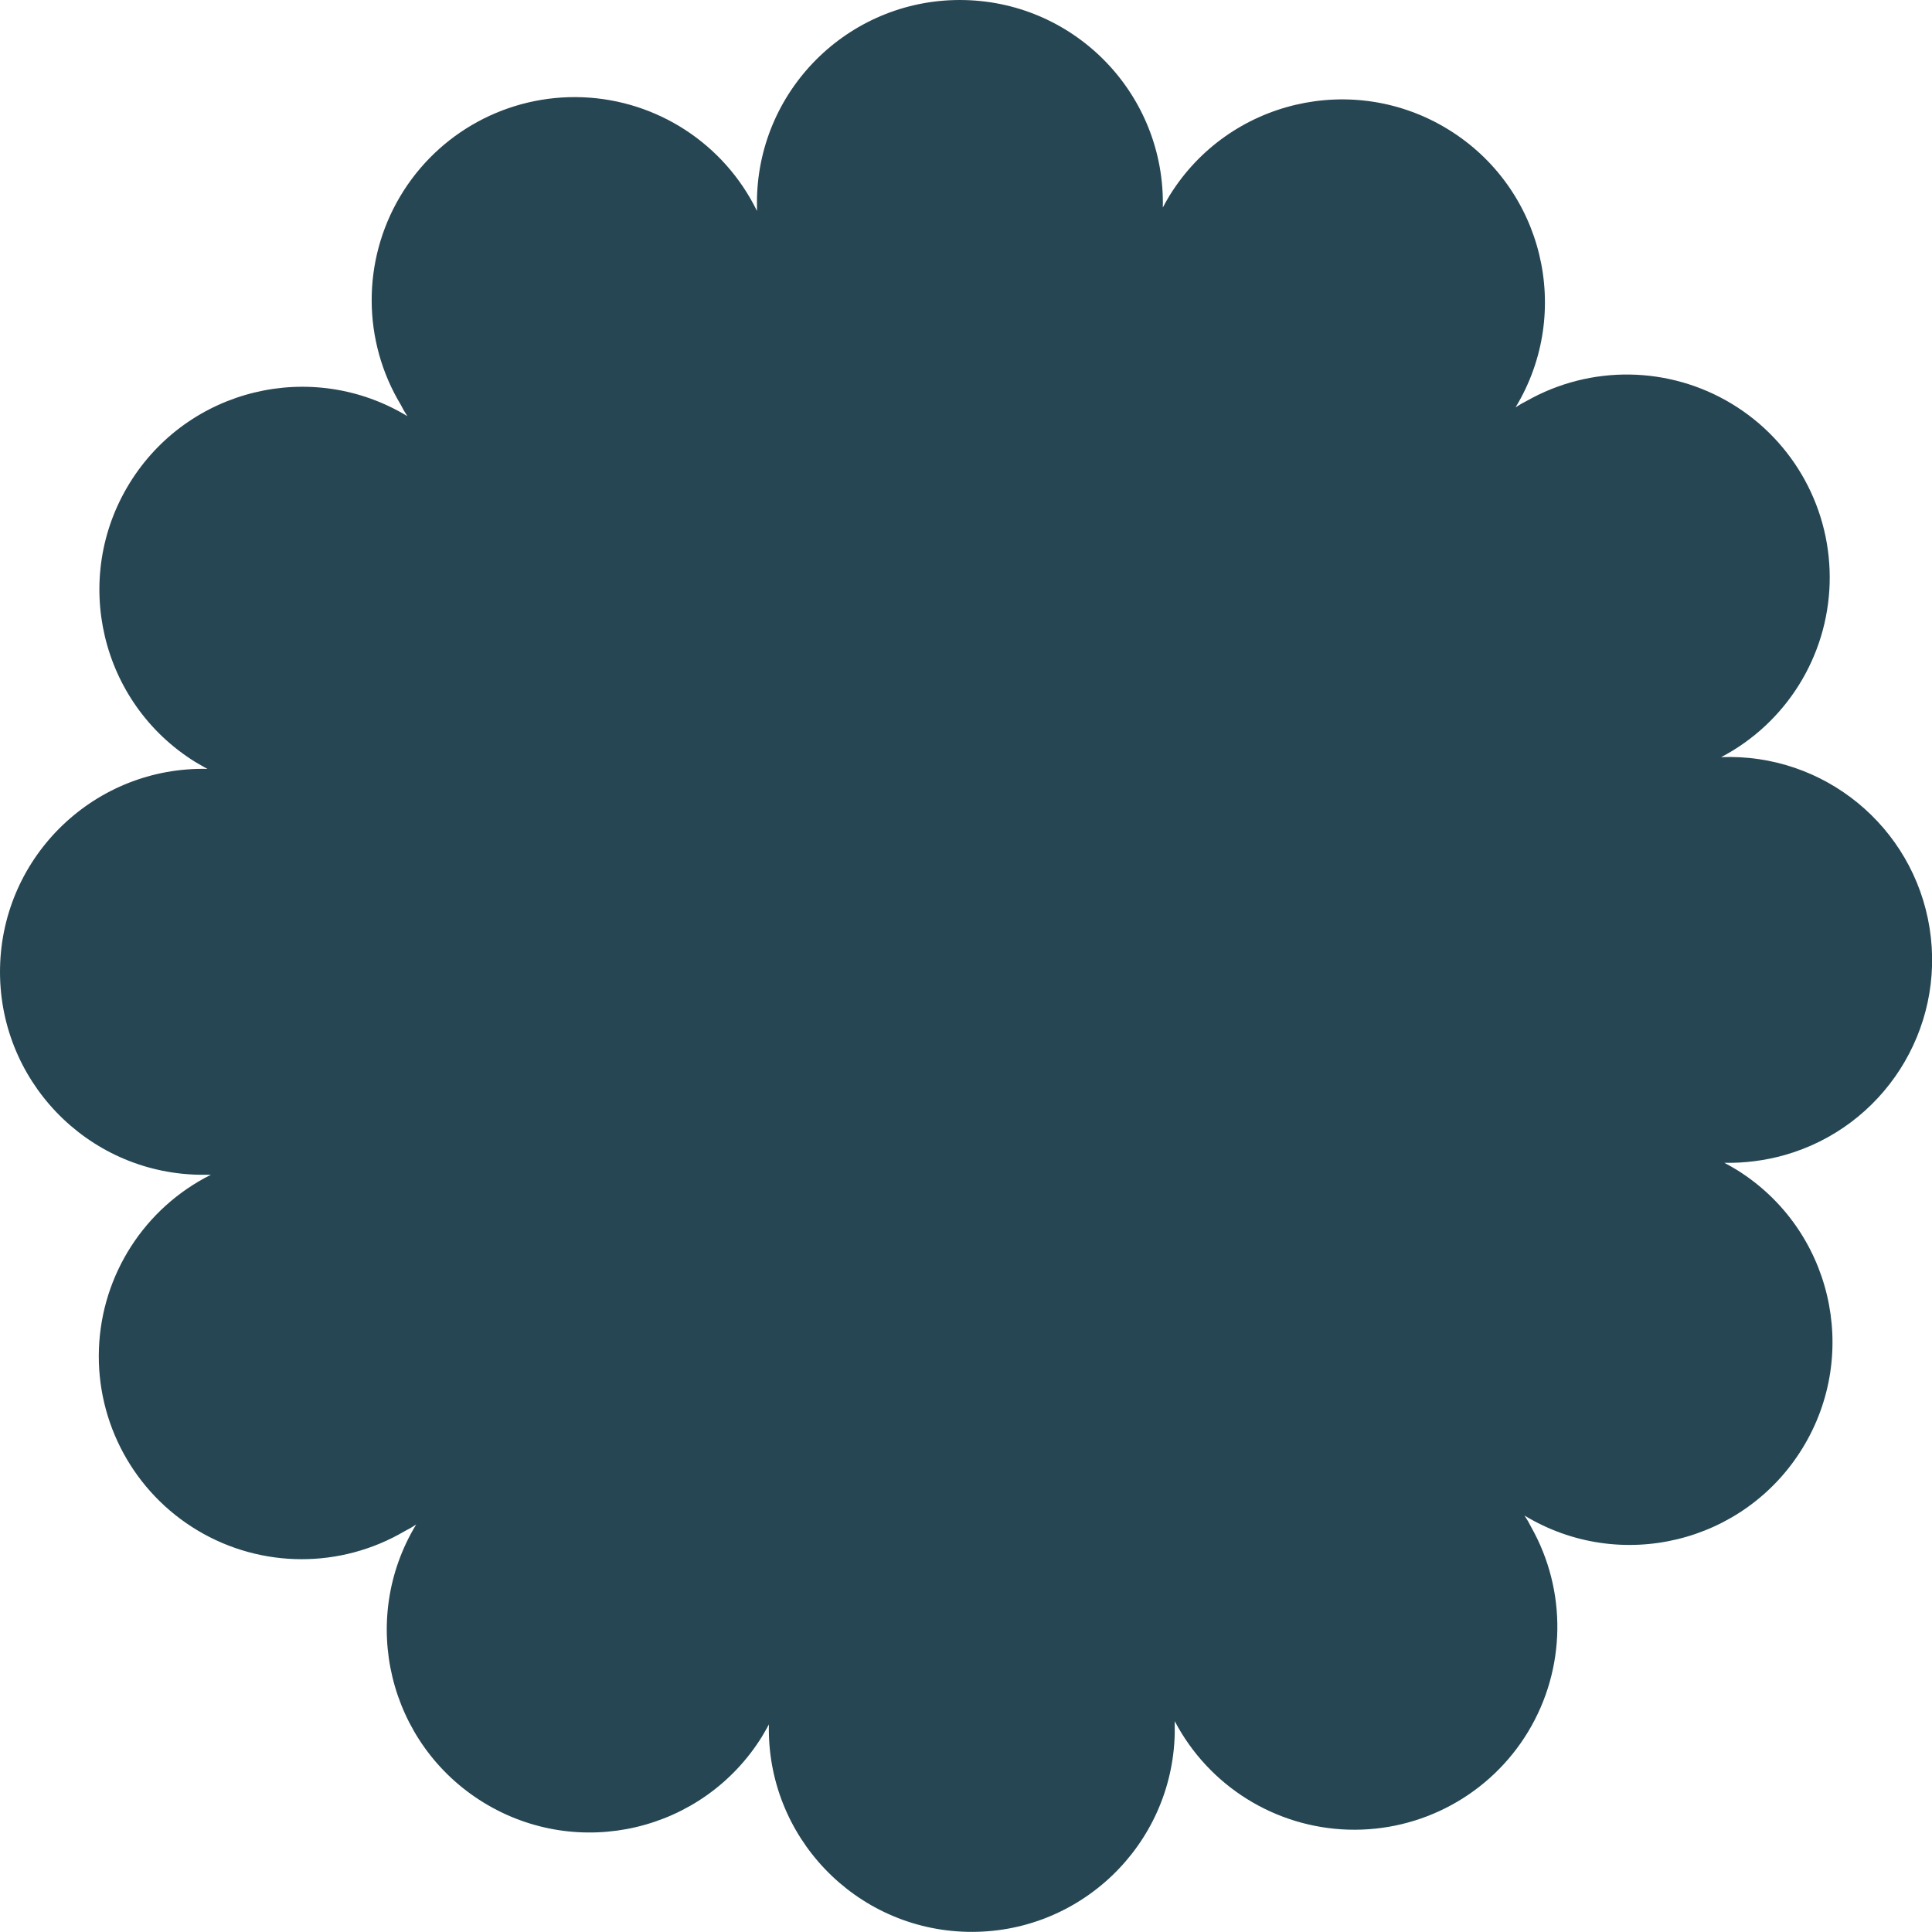
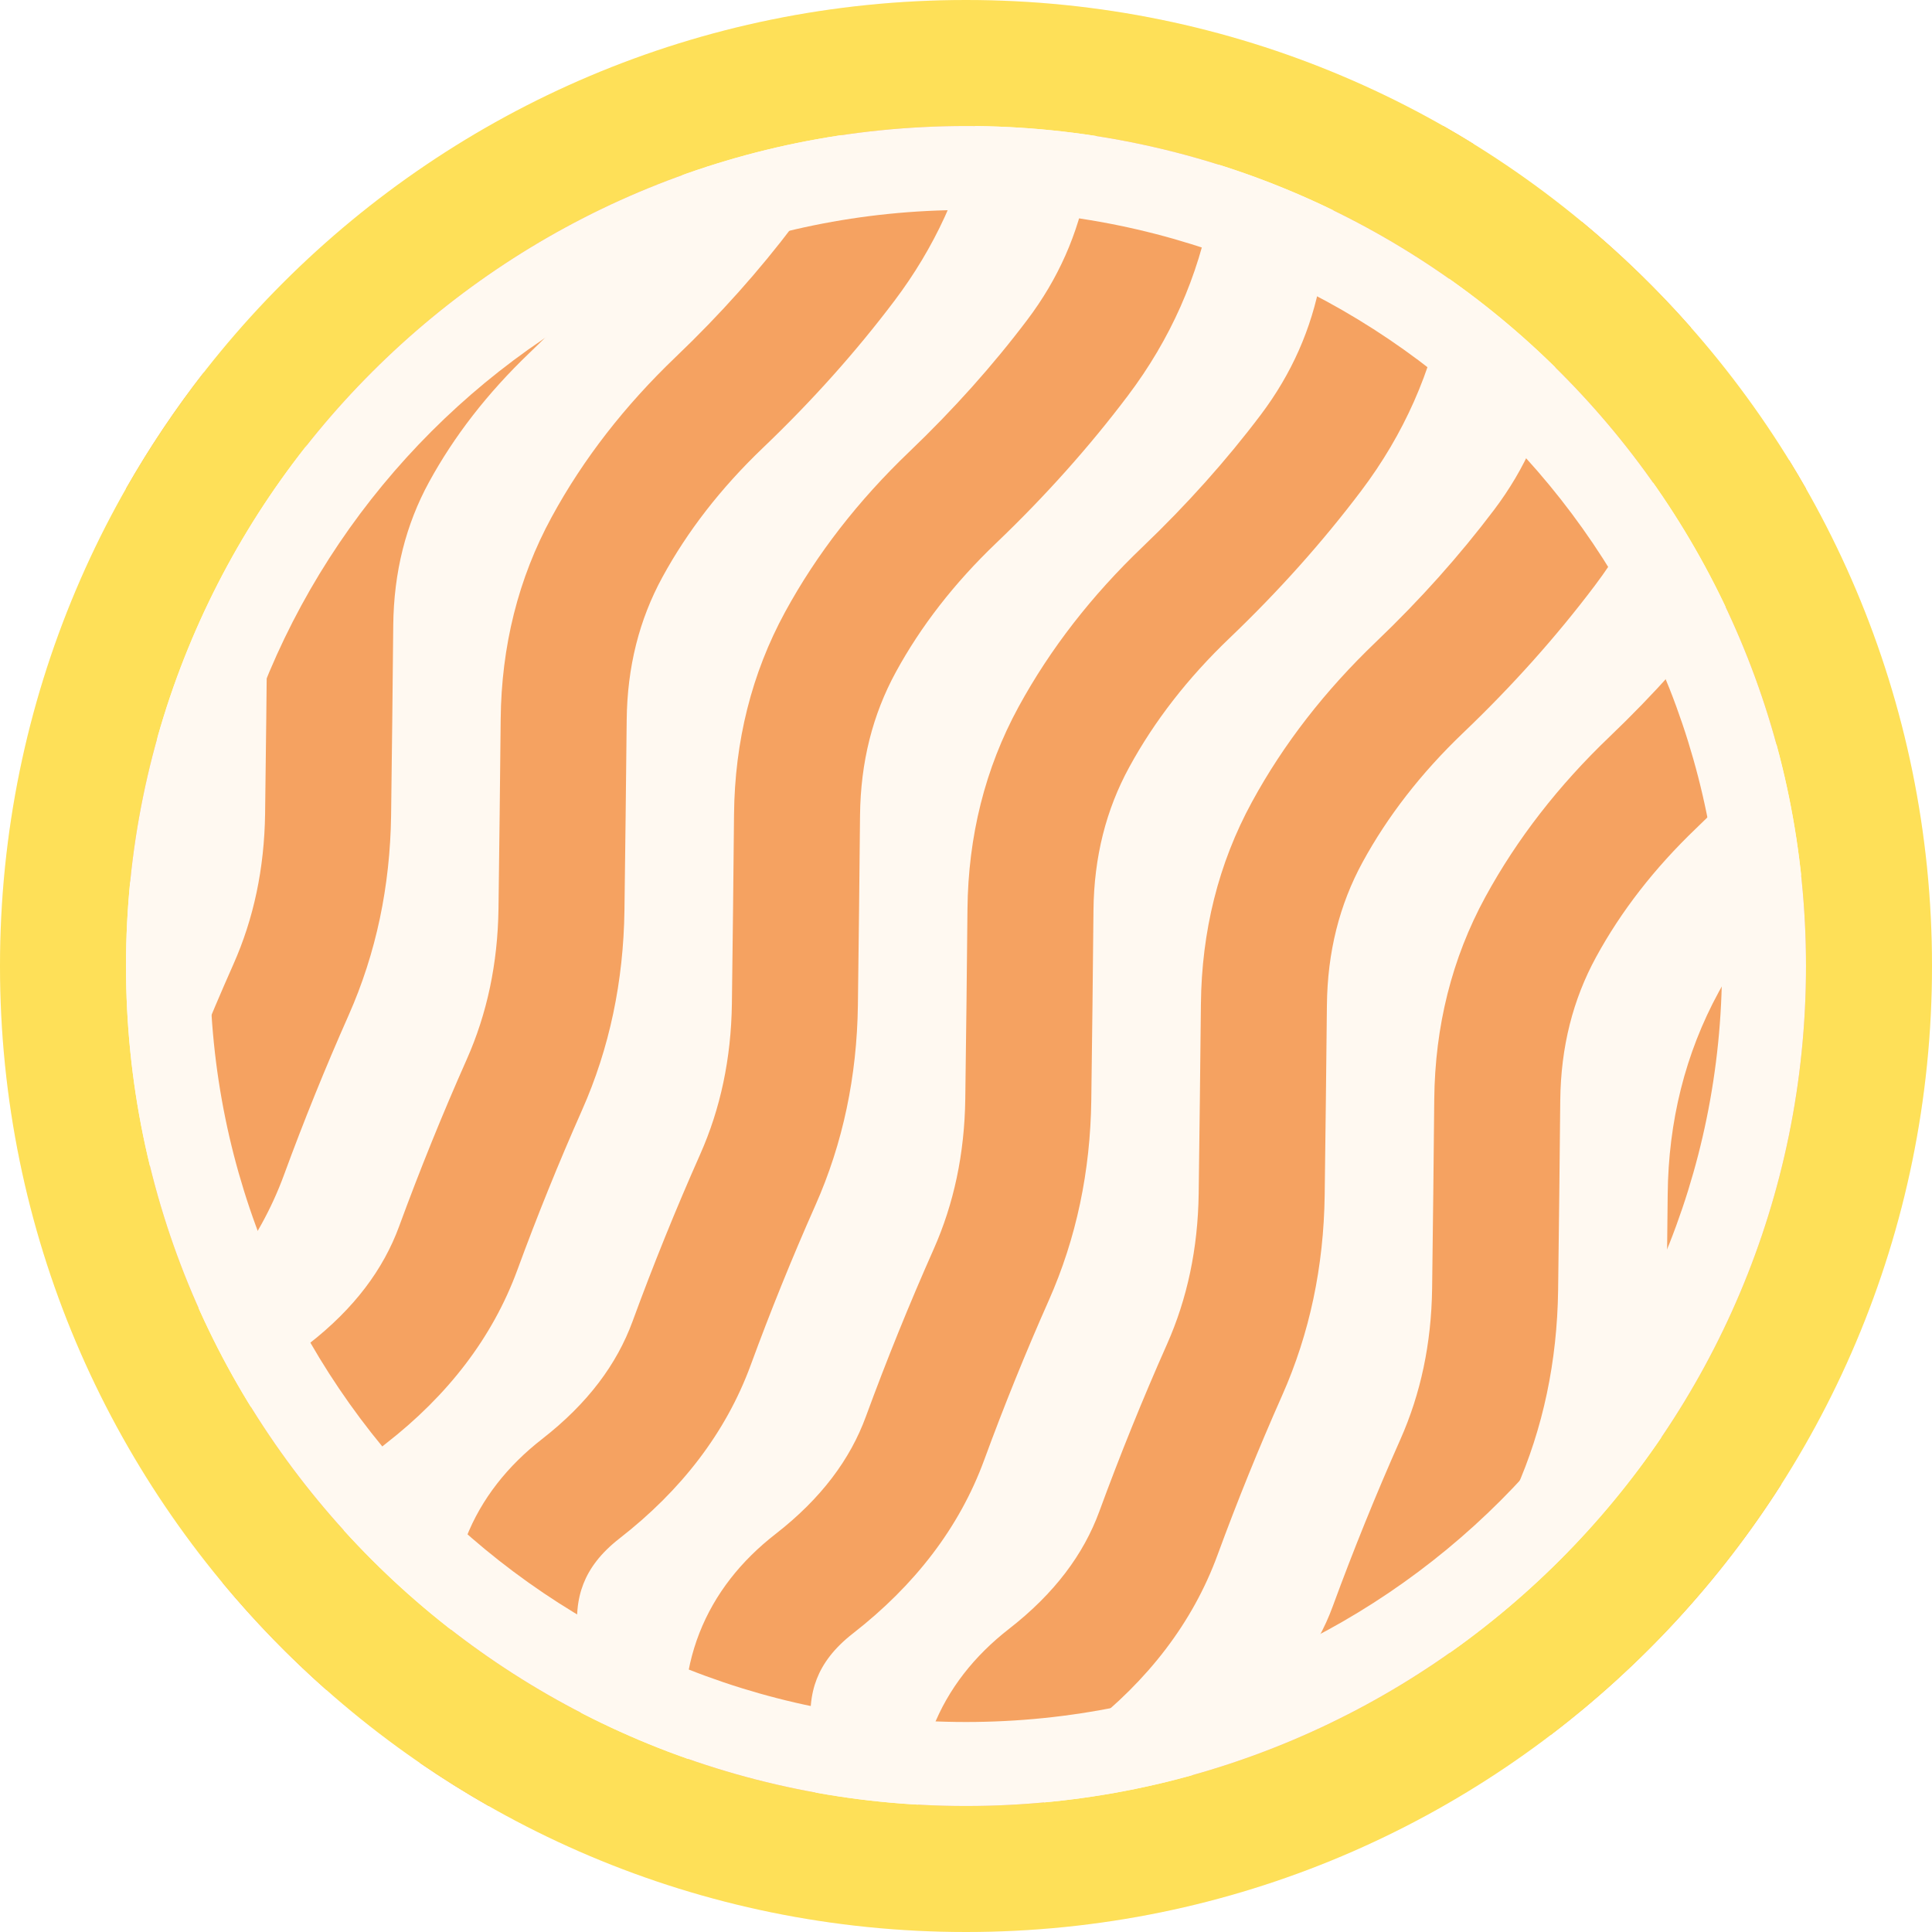
- <svg xmlns="http://www.w3.org/2000/svg" viewBox="0 0 338.89 338.87">
-   <defs>
-     <style>.cls-1{fill:#264653;}</style>
-   </defs>
-   <g id="Layer_2" data-name="Layer 2">
-     <g id="Layer_1-2" data-name="Layer 1">
-       <path class="cls-1" d="M313,202.62a35.59,35.59,0,0,0-11.09-69.81A35.6,35.6,0,1,0,267.84,70.3a17,17,0,0,0-2,1.16,35.58,35.58,0,0,0-60.63-37.25c-.43.73-.85,1.42-1.24,2.19a35.6,35.6,0,0,0-71.19-1.59V37A35.6,35.6,0,1,0,70.3,71a17,17,0,0,0,1.16,2,35.58,35.58,0,0,0-37.25,60.63c.73.42,1.42.85,2.19,1.24a35.6,35.6,0,0,0-1.59,71.19H37A35.6,35.6,0,1,0,71,268.57a17,17,0,0,0,2-1.16,35.58,35.58,0,0,0,60.63,37.25c.42-.73.85-1.42,1.24-2.19a35.6,35.6,0,1,0,71.19,1.59v-2.15a35.6,35.6,0,1,0,62.51-34.07,17,17,0,0,0-1.16-2,35.58,35.58,0,0,0,37.25-60.63c-.73-.43-1.42-.85-2.19-1.24A36.63,36.63,0,0,0,313,202.62Z" />
-     </g>
-   </g>
+ <svg xmlns="http://www.w3.org/2000/svg" width="46" height="46" viewBox="0 0 46 46" fill="none">
+   <path d="M0 23C0 10.297 10.297 0 23 0C35.703 0 46 10.297 46 23C46 35.703 35.703 46 23 46C10.297 46 0 35.703 0 23Z" fill="#FFF9F1" />
+   <path d="M34.364 3C34.607 3.138 34.847 3.282 35.085 3.429C34.8 4.997 34.569 6.258 34.392 7.212C34.086 8.848 33.423 10.343 32.413 11.682C31.489 12.906 30.444 14.075 29.28 15.188C28.273 16.15 27.48 17.177 26.886 18.267C26.337 19.273 26.047 20.401 26.035 21.678C26.021 23.185 26.004 24.691 25.983 26.196C25.961 27.887 25.628 29.481 24.972 30.96C24.417 32.21 23.904 33.478 23.433 34.762C22.84 36.379 21.771 37.752 20.31 38.89C19.852 39.246 19.589 39.611 19.447 39.975C19.305 40.339 19.248 40.794 19.342 41.384C19.429 41.931 19.447 42.472 19.393 43H16.357C16.434 42.684 16.451 42.309 16.379 41.855C16.216 40.828 16.285 39.822 16.652 38.883C17.02 37.943 17.649 37.158 18.467 36.523C19.555 35.676 20.245 34.742 20.616 33.728C21.11 32.382 21.648 31.054 22.23 29.743C22.71 28.662 22.966 27.472 22.983 26.156C23.004 24.655 23.021 23.152 23.035 21.648C23.052 19.914 23.451 18.299 24.251 16.831C25.006 15.447 25.996 14.176 27.207 13.019C28.261 12.011 29.198 10.963 30.019 9.875C30.753 8.901 31.224 7.835 31.443 6.661C31.616 5.735 31.84 4.515 32.115 3H34.364ZM37.665 5.282C38.593 6.051 39.459 6.891 40.256 7.795C40.139 8.432 40.039 8.992 39.949 9.474C39.644 11.11 38.981 12.605 37.971 13.944C37.047 15.169 36.001 16.337 34.837 17.449C33.83 18.412 33.036 19.44 32.442 20.529C31.894 21.535 31.605 22.663 31.593 23.939C31.578 25.447 31.56 26.954 31.54 28.459C31.517 30.15 31.185 31.744 30.528 33.223C29.974 34.472 29.46 35.739 28.989 37.023C28.396 38.641 27.328 40.014 25.866 41.152C25.409 41.508 25.146 41.873 25.004 42.236C24.919 42.455 24.865 42.707 24.855 43H21.855C21.865 42.363 21.977 41.741 22.21 41.145C22.577 40.205 23.206 39.42 24.023 38.784C25.112 37.937 25.801 37.003 26.173 35.99C26.667 34.644 27.204 33.315 27.786 32.005C28.266 30.924 28.522 29.733 28.54 28.418C28.56 26.917 28.578 25.414 28.593 23.91C28.61 22.176 29.009 20.56 29.809 19.093C30.563 17.709 31.553 16.439 32.764 15.281C33.818 14.274 34.754 13.225 35.575 12.137C36.31 11.163 36.781 10.097 37 8.924C37.172 8.002 37.391 6.788 37.665 5.282ZM42.599 10.959C42.736 11.182 42.87 11.408 43 11.636V16.88C42.211 17.861 41.343 18.805 40.395 19.712C39.388 20.674 38.594 21.701 38 22.791C37.452 23.797 37.162 24.924 37.149 26.201C37.135 27.709 37.118 29.215 37.098 30.721C37.075 32.412 36.742 34.006 36.086 35.484C35.531 36.734 35.018 38.001 34.547 39.285C34.024 40.711 33.132 41.947 31.926 43H27.949C28.327 42.239 28.885 41.589 29.581 41.047C30.669 40.2 31.359 39.265 31.73 38.252C32.224 36.906 32.762 35.578 33.344 34.268C33.824 33.186 34.08 31.996 34.098 30.681C34.118 29.179 34.135 27.677 34.149 26.173C34.166 24.439 34.566 22.823 35.366 21.355C36.121 19.971 37.11 18.701 38.321 17.543C39.375 16.536 40.312 15.488 41.133 14.399C41.867 13.426 42.339 12.359 42.558 11.185C42.571 11.112 42.584 11.036 42.599 10.959ZM28.835 4.949C28.53 6.585 27.866 8.081 26.855 9.42C25.932 10.644 24.887 11.813 23.723 12.926C22.716 13.888 21.922 14.915 21.328 16.005C20.78 17.011 20.49 18.138 20.477 19.415C20.463 20.922 20.446 22.429 20.426 23.935C20.403 25.626 20.071 27.219 19.414 28.698C18.859 29.948 18.346 31.215 17.875 32.499C17.282 34.116 16.214 35.49 14.752 36.628C14.294 36.984 14.032 37.348 13.89 37.712C13.747 38.077 13.691 38.532 13.784 39.122C13.947 40.148 13.877 41.152 13.513 42.091C13.388 42.412 13.23 42.715 13.047 43H11.636C11.075 42.681 10.528 42.338 9.998 41.974C10.367 41.654 10.59 41.33 10.717 41.005C10.859 40.639 10.915 40.182 10.821 39.592C10.658 38.566 10.728 37.56 11.095 36.621C11.462 35.681 12.092 34.897 12.909 34.261C13.997 33.414 14.687 32.479 15.059 31.466C15.552 30.12 16.09 28.792 16.672 27.481C17.152 26.4 17.408 25.21 17.426 23.895C17.446 22.393 17.463 20.89 17.477 19.387C17.494 17.653 17.894 16.037 18.694 14.569C19.449 13.185 20.439 11.914 21.649 10.757C22.703 9.749 23.64 8.701 24.461 7.613C25.196 6.64 25.667 5.573 25.886 4.399C25.962 3.99 26.047 3.524 26.144 3H29.194C29.056 3.751 28.937 4.401 28.835 4.949ZM43 26.416C42.815 27.054 42.714 27.734 42.707 28.464C42.693 29.971 42.675 31.477 42.654 32.982C42.643 33.796 42.559 34.587 42.403 35.353C40.938 37.65 39.075 39.668 36.913 41.313C37.061 41.052 37.188 40.787 37.288 40.515C37.782 39.168 38.32 37.84 38.901 36.529C39.381 35.448 39.638 34.258 39.655 32.942C39.675 31.441 39.693 29.938 39.707 28.435C39.724 26.701 40.123 25.085 40.923 23.617C41.486 22.584 42.181 21.614 43 20.708V26.416ZM23.214 3C22.885 4.514 22.244 5.905 21.299 7.158C20.375 8.383 19.329 9.551 18.165 10.663C17.158 11.626 16.364 12.654 15.771 13.743C15.222 14.749 14.933 15.877 14.921 17.153C14.906 18.661 14.888 20.168 14.868 21.673C14.845 23.364 14.513 24.958 13.856 26.436C13.302 27.686 12.789 28.953 12.318 30.237C11.725 31.854 10.656 33.228 9.194 34.366C8.737 34.722 8.474 35.087 8.332 35.45C8.19 35.815 8.133 36.27 8.227 36.859C8.389 37.885 8.321 38.89 7.956 39.829C7.902 39.969 7.839 40.104 7.773 40.236C6.886 39.452 6.059 38.6 5.302 37.688C5.295 37.575 5.284 37.455 5.264 37.33C5.101 36.304 5.171 35.299 5.538 34.359C5.905 33.419 6.534 32.634 7.352 31.998C8.44 31.151 9.129 30.217 9.501 29.204C9.995 27.858 10.533 26.529 11.115 25.219C11.595 24.137 11.851 22.947 11.869 21.632C11.889 20.131 11.906 18.628 11.921 17.124C11.938 15.39 12.337 13.774 13.137 12.307C13.891 10.922 14.882 9.653 16.093 8.495C17.147 7.488 18.082 6.439 18.903 5.351C19.454 4.621 19.856 3.839 20.115 3H23.214ZM16.891 3C16.578 3.662 16.195 4.295 15.741 4.896C14.817 6.12 13.772 7.289 12.608 8.401C11.601 9.364 10.808 10.391 10.214 11.48C9.665 12.487 9.376 13.614 9.363 14.892C9.349 16.399 9.332 17.905 9.312 19.41C9.289 21.101 8.956 22.695 8.3 24.174C7.745 25.424 7.232 26.692 6.761 27.976C6.168 29.592 5.099 30.966 3.638 32.103C3.358 32.322 3.151 32.543 3 32.766V28.576C3.425 28.058 3.735 27.512 3.944 26.942C4.438 25.596 4.976 24.267 5.558 22.957C6.038 21.876 6.294 20.686 6.312 19.37C6.332 17.869 6.349 16.366 6.363 14.862C6.38 13.128 6.779 11.513 7.579 10.045C8.334 8.661 9.324 7.39 10.535 6.232C11.589 5.225 12.526 4.177 13.347 3.089C13.369 3.06 13.389 3.029 13.41 3H16.891ZM4.656 9.219C4.108 10.225 3.818 11.352 3.806 12.629C3.791 14.136 3.774 15.643 3.754 17.148C3.734 18.601 3.486 19.982 3 21.279V11.636C3.555 10.66 4.179 9.729 4.866 8.85C4.794 8.972 4.724 9.095 4.656 9.219Z" fill="#F5A261" />
+   <path d="M43 23C43 11.954 34.046 3 23 3C11.954 3 3 11.954 3 23C3 34.046 11.954 43 23 43V46C10.297 46 0 35.703 0 23C0 10.297 10.297 0 23 0C35.703 0 46 10.297 46 23C46 35.703 35.703 46 23 46V43C34.046 43 43 34.046 43 23Z" fill="#FEE058" />
+   <path d="M41 23C41 13.059 32.941 5 23 5C13.059 5 5 13.059 5 23C5 32.941 13.059 41 23 41V43C11.954 43 3 34.046 3 23C3 11.954 11.954 3 23 3C34.046 3 43 11.954 43 23C43 34.046 34.046 43 23 43V41C32.941 41 41 32.941 41 23Z" fill="#FFF9F1" />
</svg>
